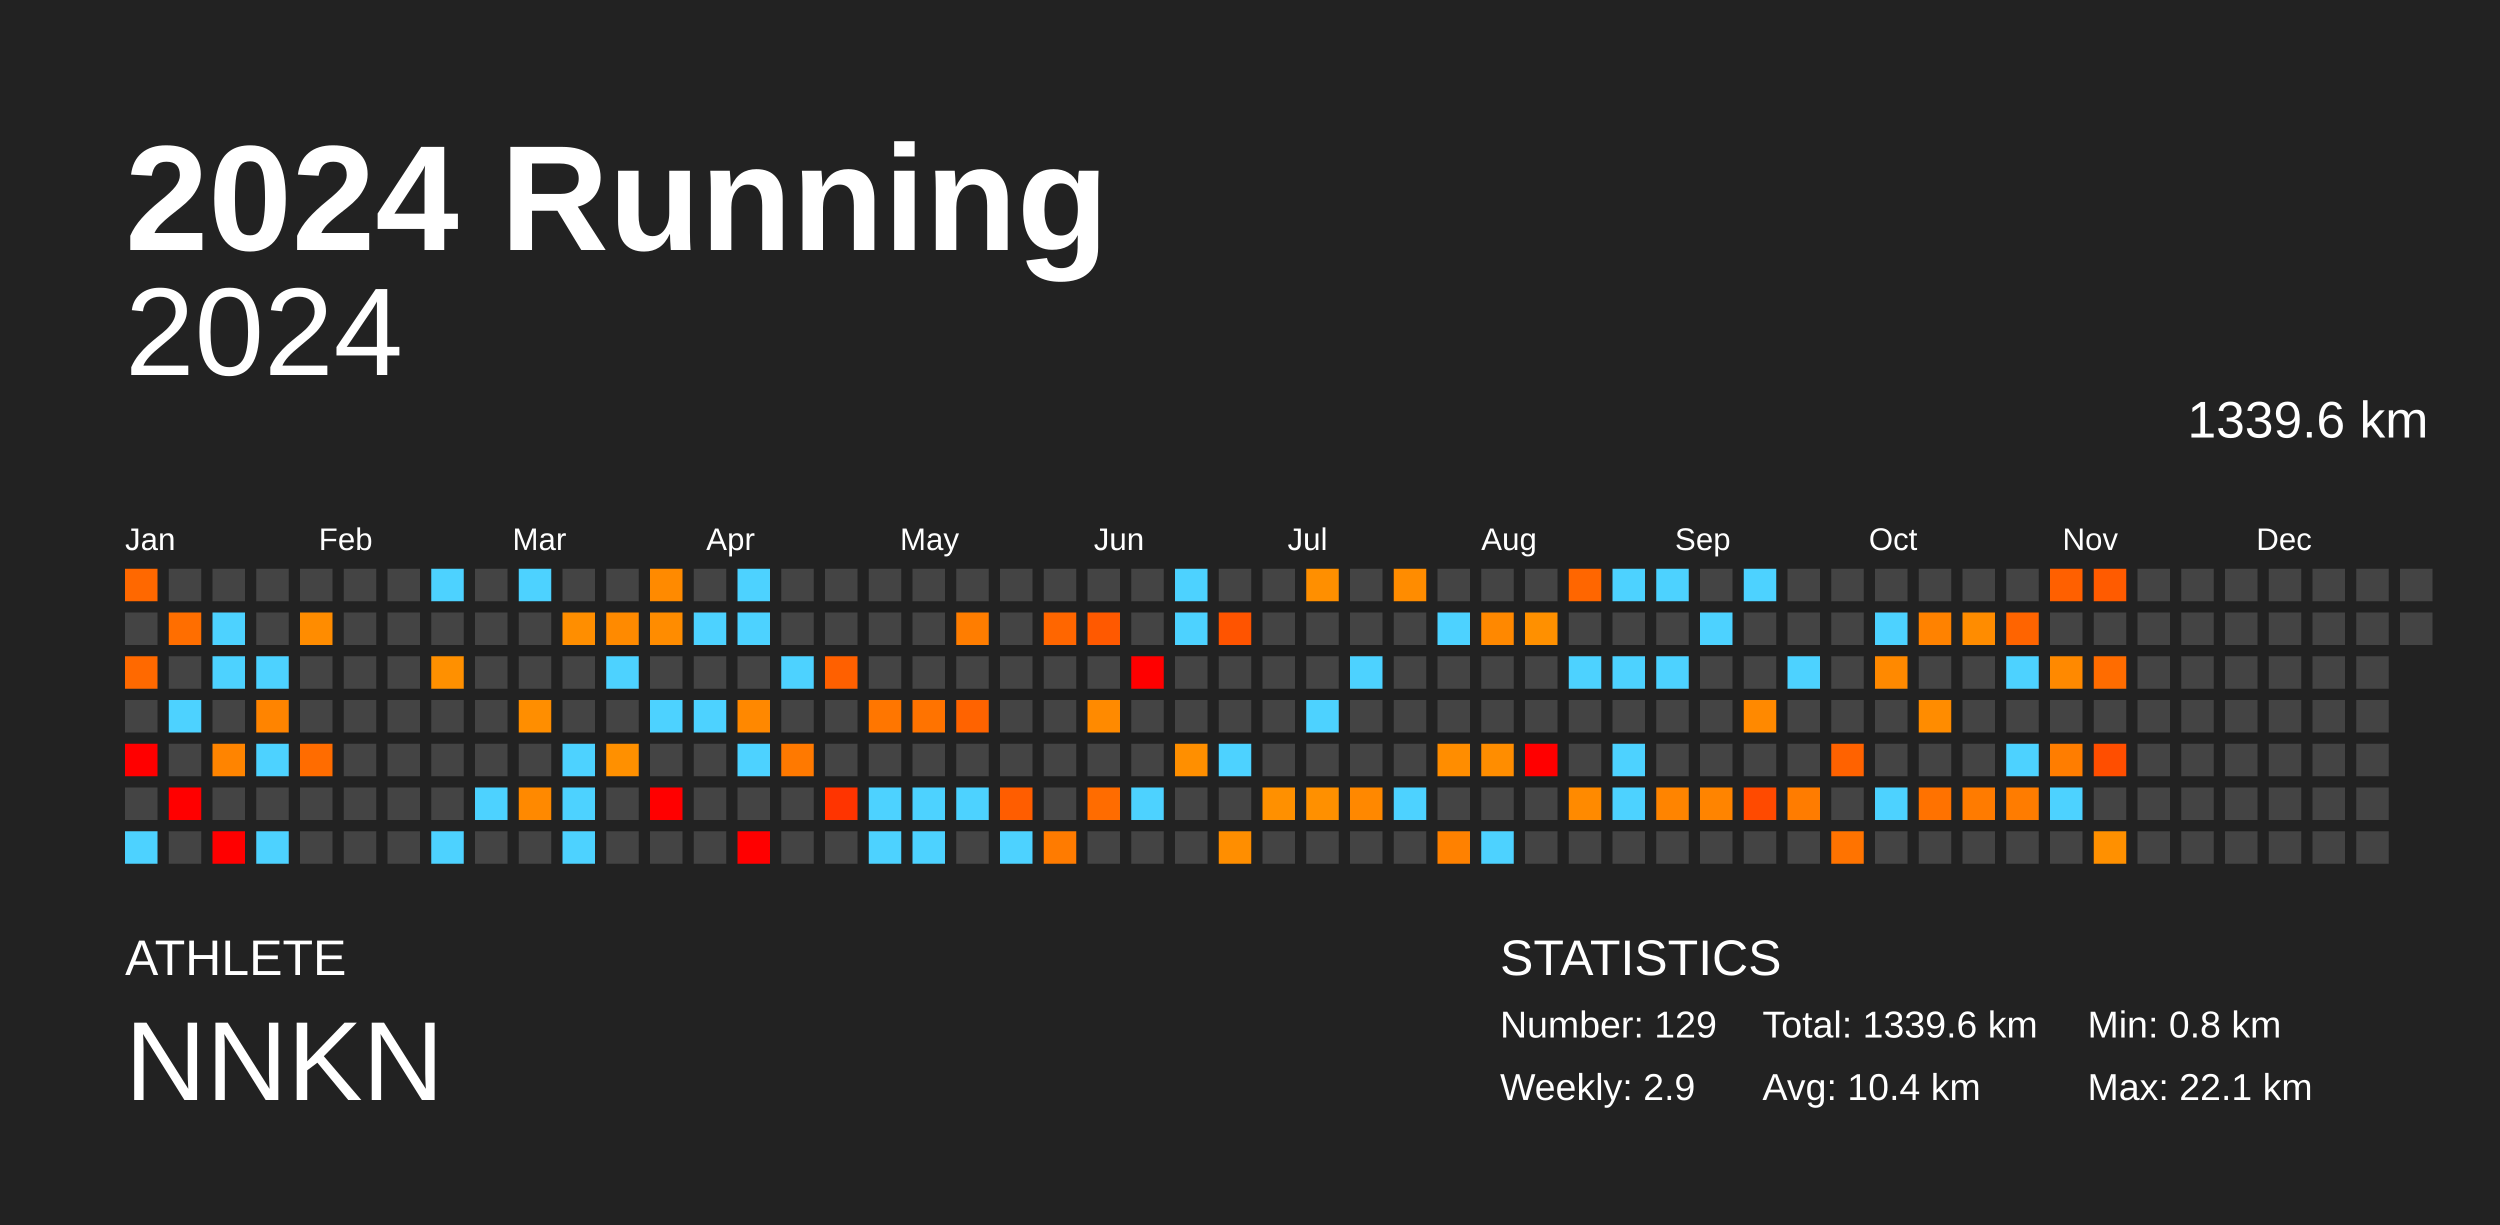
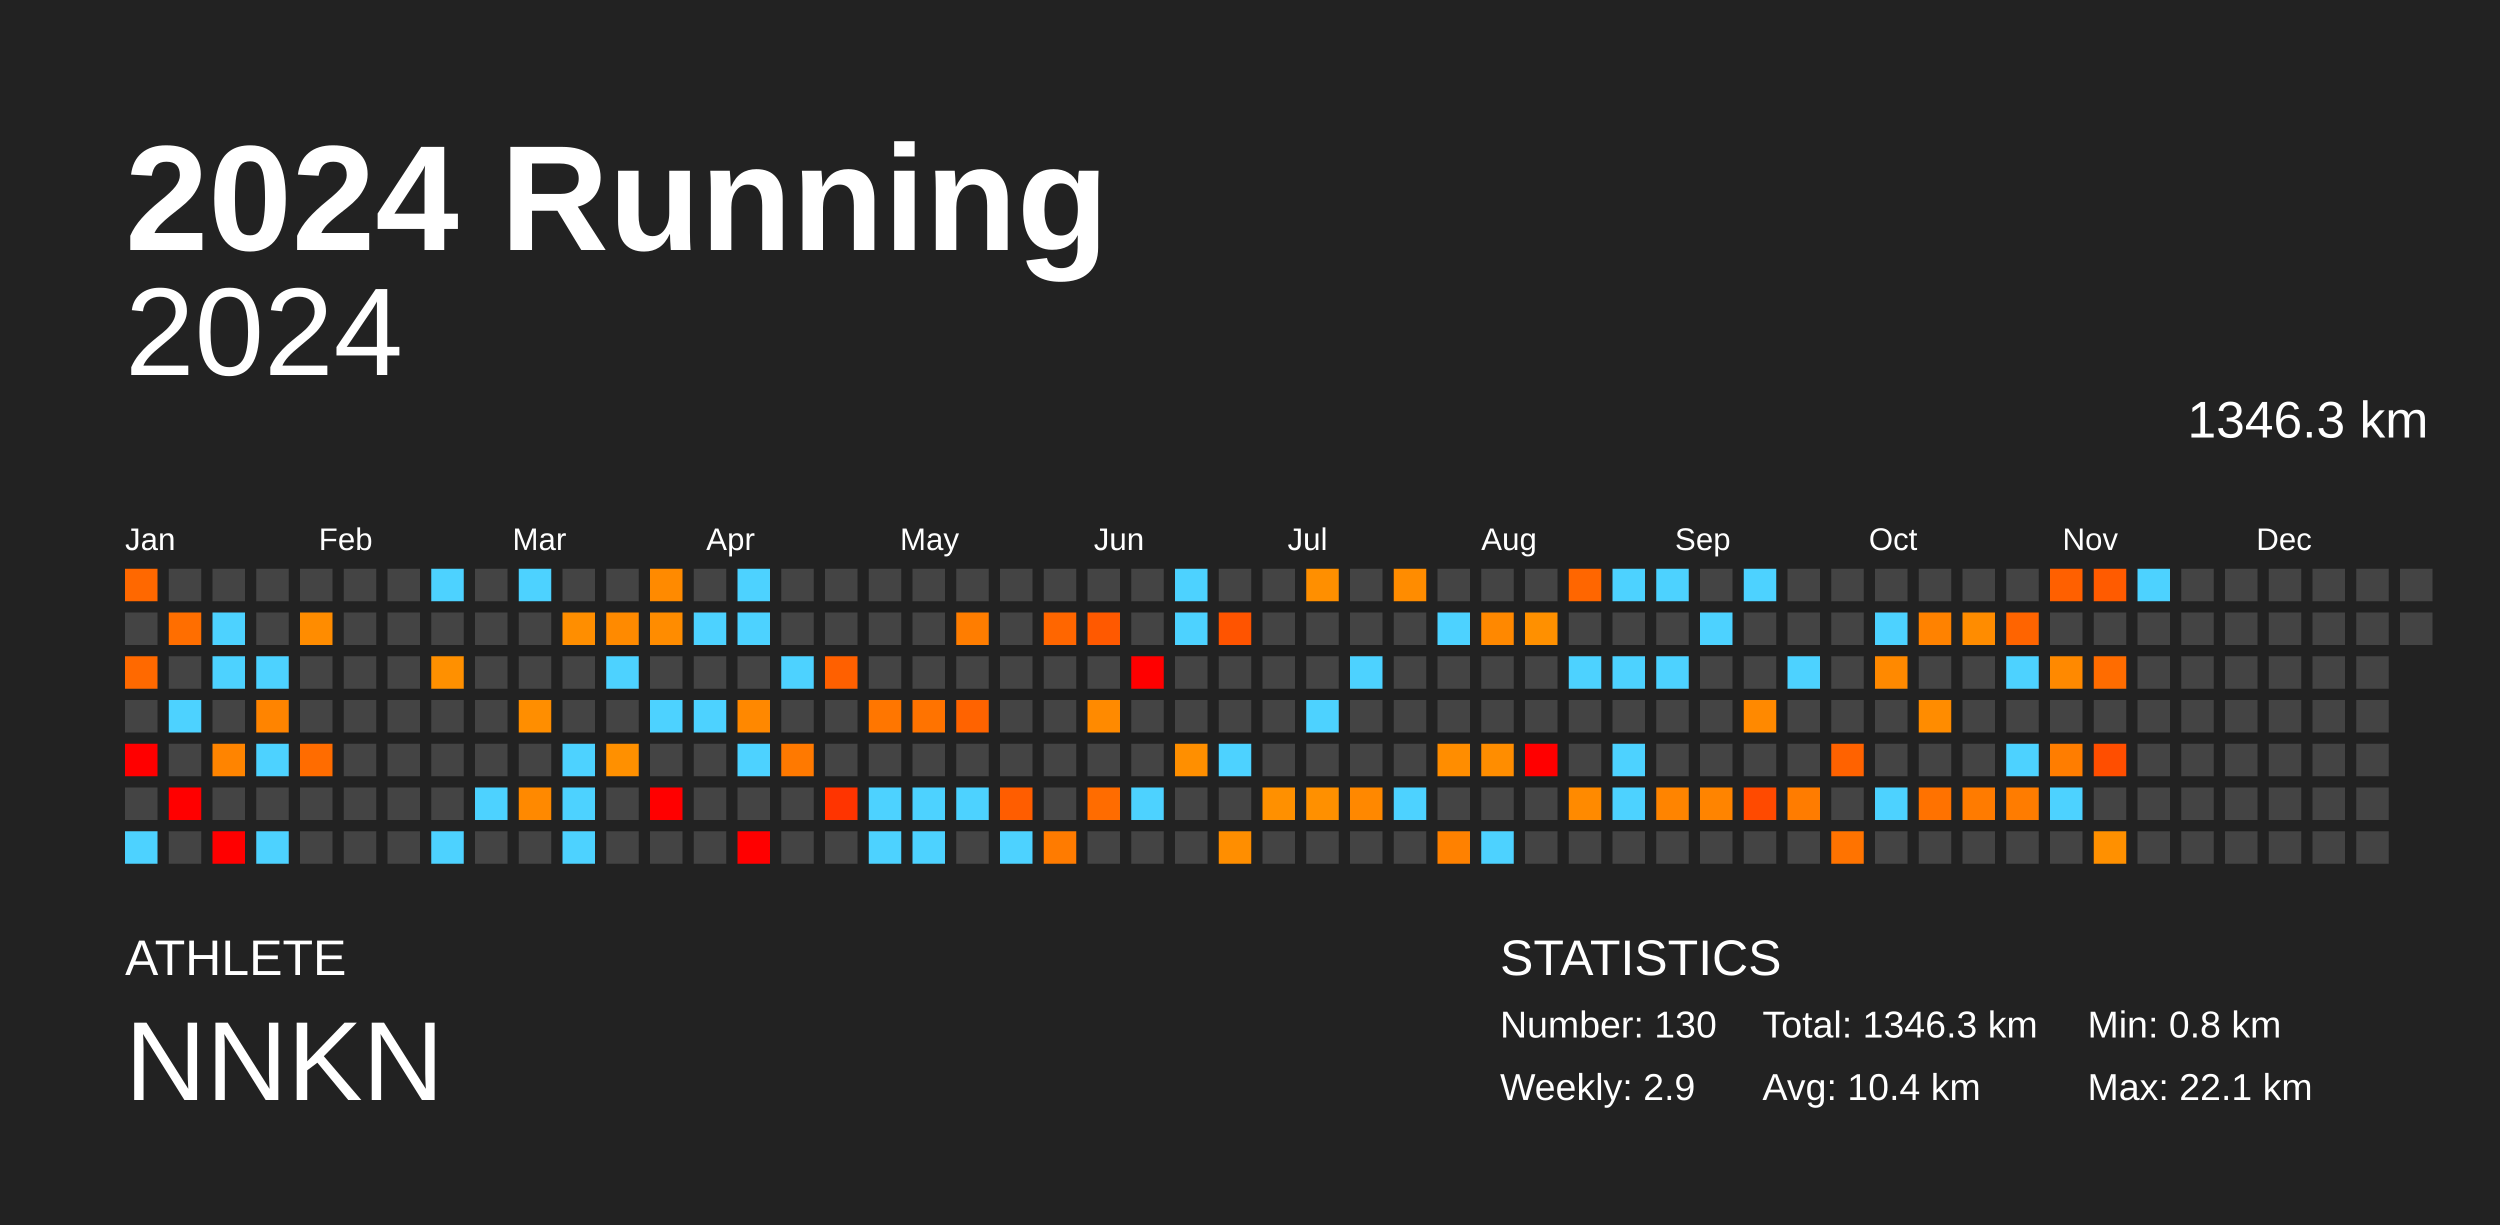
<svg xmlns="http://www.w3.org/2000/svg" baseProfile="full" height="98mm" version="1.1" viewBox="0,0,200,98" width="200mm">
  <defs />
  <rect fill="#222222" height="98" width="200" x="0" y="0" />
  <text fill="#FFFFFF" style="font-size:12px; font-family:Arial; font-weight:bold;" x="10" y="20">2024 Running</text>
  <text fill="#FFFFFF" style="font-size:4px; font-family:Arial" x="10" y="78">ATHLETE</text>
  <text fill="#FFFFFF" style="font-size:9px; font-family:Arial" x="10" y="88">NNKN</text>
  <text fill="#FFFFFF" style="font-size:4px; font-family:Arial" x="120" y="78">STATISTICS</text>
-   <text fill="#FFFFFF" style="font-size:3px; font-family:Arial" x="120" y="83">Number: 129</text>
+   <text fill="#FFFFFF" style="font-size:3px; font-family:Arial" x="120" y="83">Number: 130</text>
  <text fill="#FFFFFF" style="font-size:3px; font-family:Arial" x="120" y="88">Weekly: 2.9</text>
-   <text fill="#FFFFFF" style="font-size:3px; font-family:Arial" x="141" y="83">Total: 1339.6 km</text>
+   <text fill="#FFFFFF" style="font-size:3px; font-family:Arial" x="141" y="83">Total: 1346.3 km</text>
  <text fill="#FFFFFF" style="font-size:3px; font-family:Arial" x="141" y="88">Avg: 10.4 km</text>
  <text fill="#FFFFFF" style="font-size:3px; font-family:Arial" x="167" y="83">Min: 0.8 km</text>
  <text fill="#FFFFFF" style="font-size:3px; font-family:Arial" x="167" y="88">Max: 22.1 km</text>
  <text alignment-baseline="hanging" fill="#FFFFFF" style="font-size:10.0px; font-family:Arial;" x="10" y="30">2024</text>
-   <text alignment-baseline="hanging" fill="#FFFFFF" style="font-size:4.125px; font-family:Arial;" x="175" y="35">1339.6 km</text>
+   <text alignment-baseline="hanging" fill="#FFFFFF" style="font-size:4.125px; font-family:Arial;" x="175" y="35">1346.3 km</text>
  <text fill="#FFFFFF" style="font-size:2.5px; font-family:Arial" x="10.0" y="44">Jan</text>
  <text fill="#FFFFFF" style="font-size:2.5px; font-family:Arial" x="25.5" y="44">Feb</text>
  <text fill="#FFFFFF" style="font-size:2.5px; font-family:Arial" x="41.0" y="44">Mar</text>
  <text fill="#FFFFFF" style="font-size:2.5px; font-family:Arial" x="56.5" y="44">Apr</text>
  <text fill="#FFFFFF" style="font-size:2.5px; font-family:Arial" x="72.0" y="44">May</text>
  <text fill="#FFFFFF" style="font-size:2.5px; font-family:Arial" x="87.5" y="44">Jun</text>
  <text fill="#FFFFFF" style="font-size:2.5px; font-family:Arial" x="103.0" y="44">Jul</text>
  <text fill="#FFFFFF" style="font-size:2.5px; font-family:Arial" x="118.5" y="44">Aug</text>
  <text fill="#FFFFFF" style="font-size:2.5px; font-family:Arial" x="134.0" y="44">Sep</text>
  <text fill="#FFFFFF" style="font-size:2.5px; font-family:Arial" x="149.5" y="44">Oct</text>
  <text fill="#FFFFFF" style="font-size:2.5px; font-family:Arial" x="165.0" y="44">Nov</text>
  <text fill="#FFFFFF" style="font-size:2.5px; font-family:Arial" x="180.5" y="44">Dec</text>
  <rect fill="#ff6800" height="2.6" width="2.6" x="10.0" y="45.5" />
  <rect fill="#444444" height="2.6" width="2.6" x="10.0" y="49.0" />
  <rect fill="#ff6900" height="2.6" width="2.6" x="10.0" y="52.5" />
  <rect fill="#444444" height="2.6" width="2.6" x="10.0" y="56.0" />
  <rect fill="red" height="2.6" width="2.6" x="10.0" y="59.5" />
  <rect fill="#444444" height="2.6" width="2.6" x="10.0" y="63.0" />
  <rect fill="#4dd2ff" height="2.6" width="2.6" x="10.0" y="66.5" />
  <rect fill="#444444" height="2.6" width="2.6" x="13.5" y="45.5" />
  <rect fill="#ff6e00" height="2.6" width="2.6" x="13.5" y="49.0" />
  <rect fill="#444444" height="2.6" width="2.6" x="13.5" y="52.5" />
  <rect fill="#4dd2ff" height="2.6" width="2.6" x="13.5" y="56.0" />
  <rect fill="#444444" height="2.6" width="2.6" x="13.5" y="59.5" />
  <rect fill="red" height="2.6" width="2.6" x="13.5" y="63.0" />
  <rect fill="#444444" height="2.6" width="2.6" x="13.5" y="66.5" />
  <rect fill="#444444" height="2.6" width="2.6" x="17.0" y="45.5" />
  <rect fill="#4dd2ff" height="2.6" width="2.6" x="17.0" y="49.0" />
  <rect fill="#4dd2ff" height="2.6" width="2.6" x="17.0" y="52.5" />
  <rect fill="#444444" height="2.6" width="2.6" x="17.0" y="56.0" />
  <rect fill="#ff8400" height="2.6" width="2.6" x="17.0" y="59.5" />
  <rect fill="#444444" height="2.6" width="2.6" x="17.0" y="63.0" />
  <rect fill="red" height="2.6" width="2.6" x="17.0" y="66.5" />
  <rect fill="#444444" height="2.6" width="2.6" x="20.5" y="45.5" />
  <rect fill="#444444" height="2.6" width="2.6" x="20.5" y="49.0" />
  <rect fill="#4dd2ff" height="2.6" width="2.6" x="20.5" y="52.5" />
  <rect fill="#ff8400" height="2.6" width="2.6" x="20.5" y="56.0" />
  <rect fill="#4dd2ff" height="2.6" width="2.6" x="20.5" y="59.5" />
  <rect fill="#444444" height="2.6" width="2.6" x="20.5" y="63.0" />
  <rect fill="#4dd2ff" height="2.6" width="2.6" x="20.5" y="66.5" />
  <rect fill="#444444" height="2.6" width="2.6" x="24.0" y="45.5" />
  <rect fill="#ff8c00" height="2.6" width="2.6" x="24.0" y="49.0" />
  <rect fill="#444444" height="2.6" width="2.6" x="24.0" y="52.5" />
  <rect fill="#444444" height="2.6" width="2.6" x="24.0" y="56.0" />
  <rect fill="#ff6c00" height="2.6" width="2.6" x="24.0" y="59.5" />
  <rect fill="#444444" height="2.6" width="2.6" x="24.0" y="63.0" />
  <rect fill="#444444" height="2.6" width="2.6" x="24.0" y="66.5" />
  <rect fill="#444444" height="2.6" width="2.6" x="27.5" y="45.5" />
  <rect fill="#444444" height="2.6" width="2.6" x="27.5" y="49.0" />
  <rect fill="#444444" height="2.6" width="2.6" x="27.5" y="52.5" />
  <rect fill="#444444" height="2.6" width="2.6" x="27.5" y="56.0" />
  <rect fill="#444444" height="2.6" width="2.6" x="27.5" y="59.5" />
  <rect fill="#444444" height="2.6" width="2.6" x="27.5" y="63.0" />
  <rect fill="#444444" height="2.6" width="2.6" x="27.5" y="66.5" />
  <rect fill="#444444" height="2.6" width="2.6" x="31.0" y="45.5" />
  <rect fill="#444444" height="2.6" width="2.6" x="31.0" y="49.0" />
  <rect fill="#444444" height="2.6" width="2.6" x="31.0" y="52.5" />
  <rect fill="#444444" height="2.6" width="2.6" x="31.0" y="56.0" />
  <rect fill="#444444" height="2.6" width="2.6" x="31.0" y="59.5" />
  <rect fill="#444444" height="2.6" width="2.6" x="31.0" y="63.0" />
  <rect fill="#444444" height="2.6" width="2.6" x="31.0" y="66.5" />
  <rect fill="#4dd2ff" height="2.6" width="2.6" x="34.5" y="45.5" />
  <rect fill="#444444" height="2.6" width="2.6" x="34.5" y="49.0" />
  <rect fill="#ff9000" height="2.6" width="2.6" x="34.5" y="52.5" />
  <rect fill="#444444" height="2.6" width="2.6" x="34.5" y="56.0" />
  <rect fill="#444444" height="2.6" width="2.6" x="34.5" y="59.5" />
  <rect fill="#444444" height="2.6" width="2.6" x="34.5" y="63.0" />
  <rect fill="#4dd2ff" height="2.6" width="2.6" x="34.5" y="66.5" />
  <rect fill="#444444" height="2.6" width="2.6" x="38.0" y="45.5" />
  <rect fill="#444444" height="2.6" width="2.6" x="38.0" y="49.0" />
  <rect fill="#444444" height="2.6" width="2.6" x="38.0" y="52.5" />
  <rect fill="#444444" height="2.6" width="2.6" x="38.0" y="56.0" />
  <rect fill="#444444" height="2.6" width="2.6" x="38.0" y="59.5" />
  <rect fill="#4dd2ff" height="2.6" width="2.6" x="38.0" y="63.0" />
  <rect fill="#444444" height="2.6" width="2.6" x="38.0" y="66.5" />
  <rect fill="#4dd2ff" height="2.6" width="2.6" x="41.5" y="45.5" />
  <rect fill="#444444" height="2.6" width="2.6" x="41.5" y="49.0" />
  <rect fill="#444444" height="2.6" width="2.6" x="41.5" y="52.5" />
  <rect fill="#ff8e00" height="2.6" width="2.6" x="41.5" y="56.0" />
  <rect fill="#444444" height="2.6" width="2.6" x="41.5" y="59.5" />
  <rect fill="#ff8900" height="2.6" width="2.6" x="41.5" y="63.0" />
  <rect fill="#444444" height="2.6" width="2.6" x="41.5" y="66.5" />
  <rect fill="#444444" height="2.6" width="2.6" x="45.0" y="45.5" />
  <rect fill="#ff8e00" height="2.6" width="2.6" x="45.0" y="49.0" />
  <rect fill="#444444" height="2.6" width="2.6" x="45.0" y="52.5" />
  <rect fill="#444444" height="2.6" width="2.6" x="45.0" y="56.0" />
  <rect fill="#4dd2ff" height="2.6" width="2.6" x="45.0" y="59.5" />
  <rect fill="#4dd2ff" height="2.6" width="2.6" x="45.0" y="63.0" />
  <rect fill="#4dd2ff" height="2.6" width="2.6" x="45.0" y="66.5" />
  <rect fill="#444444" height="2.6" width="2.6" x="48.5" y="45.5" />
  <rect fill="#ff8a00" height="2.6" width="2.6" x="48.5" y="49.0" />
  <rect fill="#4dd2ff" height="2.6" width="2.6" x="48.5" y="52.5" />
  <rect fill="#444444" height="2.6" width="2.6" x="48.5" y="56.0" />
  <rect fill="#ff9000" height="2.6" width="2.6" x="48.5" y="59.5" />
  <rect fill="#444444" height="2.6" width="2.6" x="48.5" y="63.0" />
  <rect fill="#444444" height="2.6" width="2.6" x="48.5" y="66.5" />
  <rect fill="#ff8a00" height="2.6" width="2.6" x="52.0" y="45.5" />
  <rect fill="#ff8c00" height="2.6" width="2.6" x="52.0" y="49.0" />
  <rect fill="#444444" height="2.6" width="2.6" x="52.0" y="52.5" />
  <rect fill="#4dd2ff" height="2.6" width="2.6" x="52.0" y="56.0" />
  <rect fill="#444444" height="2.6" width="2.6" x="52.0" y="59.5" />
  <rect fill="red" height="2.6" width="2.6" x="52.0" y="63.0" />
  <rect fill="#444444" height="2.6" width="2.6" x="52.0" y="66.5" />
  <rect fill="#444444" height="2.6" width="2.6" x="55.5" y="45.5" />
  <rect fill="#4dd2ff" height="2.6" width="2.6" x="55.5" y="49.0" />
  <rect fill="#444444" height="2.6" width="2.6" x="55.5" y="52.5" />
  <rect fill="#4dd2ff" height="2.6" width="2.6" x="55.5" y="56.0" />
  <rect fill="#444444" height="2.6" width="2.6" x="55.5" y="59.5" />
  <rect fill="#444444" height="2.6" width="2.6" x="55.5" y="63.0" />
  <rect fill="#444444" height="2.6" width="2.6" x="55.5" y="66.5" />
  <rect fill="#4dd2ff" height="2.6" width="2.6" x="59.0" y="45.5" />
  <rect fill="#4dd2ff" height="2.6" width="2.6" x="59.0" y="49.0" />
  <rect fill="#444444" height="2.6" width="2.6" x="59.0" y="52.5" />
  <rect fill="#ff8800" height="2.6" width="2.6" x="59.0" y="56.0" />
  <rect fill="#4dd2ff" height="2.6" width="2.6" x="59.0" y="59.5" />
  <rect fill="#444444" height="2.6" width="2.6" x="59.0" y="63.0" />
  <rect fill="red" height="2.6" width="2.6" x="59.0" y="66.5" />
  <rect fill="#444444" height="2.6" width="2.6" x="62.5" y="45.5" />
  <rect fill="#444444" height="2.6" width="2.6" x="62.5" y="49.0" />
  <rect fill="#4dd2ff" height="2.6" width="2.6" x="62.5" y="52.5" />
  <rect fill="#444444" height="2.6" width="2.6" x="62.5" y="56.0" />
  <rect fill="#ff7900" height="2.6" width="2.6" x="62.5" y="59.5" />
  <rect fill="#444444" height="2.6" width="2.6" x="62.5" y="63.0" />
  <rect fill="#444444" height="2.6" width="2.6" x="62.5" y="66.5" />
  <rect fill="#444444" height="2.6" width="2.6" x="66.0" y="45.5" />
  <rect fill="#444444" height="2.6" width="2.6" x="66.0" y="49.0" />
  <rect fill="#ff6000" height="2.6" width="2.6" x="66.0" y="52.5" />
  <rect fill="#444444" height="2.6" width="2.6" x="66.0" y="56.0" />
  <rect fill="#444444" height="2.6" width="2.6" x="66.0" y="59.5" />
  <rect fill="#ff3400" height="2.6" width="2.6" x="66.0" y="63.0" />
  <rect fill="#444444" height="2.6" width="2.6" x="66.0" y="66.5" />
  <rect fill="#444444" height="2.6" width="2.6" x="69.5" y="45.5" />
  <rect fill="#444444" height="2.6" width="2.6" x="69.5" y="49.0" />
  <rect fill="#444444" height="2.6" width="2.6" x="69.5" y="52.5" />
  <rect fill="#ff7600" height="2.6" width="2.6" x="69.5" y="56.0" />
  <rect fill="#444444" height="2.6" width="2.6" x="69.5" y="59.5" />
  <rect fill="#4dd2ff" height="2.6" width="2.6" x="69.5" y="63.0" />
  <rect fill="#4dd2ff" height="2.6" width="2.6" x="69.5" y="66.5" />
  <rect fill="#444444" height="2.6" width="2.6" x="73.0" y="45.5" />
  <rect fill="#444444" height="2.6" width="2.6" x="73.0" y="49.0" />
  <rect fill="#444444" height="2.6" width="2.6" x="73.0" y="52.5" />
  <rect fill="#ff7300" height="2.6" width="2.6" x="73.0" y="56.0" />
  <rect fill="#444444" height="2.6" width="2.6" x="73.0" y="59.5" />
  <rect fill="#4dd2ff" height="2.6" width="2.6" x="73.0" y="63.0" />
  <rect fill="#4dd2ff" height="2.6" width="2.6" x="73.0" y="66.5" />
  <rect fill="#444444" height="2.6" width="2.6" x="76.5" y="45.5" />
  <rect fill="#ff7d00" height="2.6" width="2.6" x="76.5" y="49.0" />
  <rect fill="#444444" height="2.6" width="2.6" x="76.5" y="52.5" />
  <rect fill="#ff6300" height="2.6" width="2.6" x="76.5" y="56.0" />
  <rect fill="#444444" height="2.6" width="2.6" x="76.5" y="59.5" />
  <rect fill="#4dd2ff" height="2.6" width="2.6" x="76.5" y="63.0" />
  <rect fill="#444444" height="2.6" width="2.6" x="76.5" y="66.5" />
  <rect fill="#444444" height="2.6" width="2.6" x="80.0" y="45.5" />
  <rect fill="#444444" height="2.6" width="2.6" x="80.0" y="49.0" />
  <rect fill="#444444" height="2.6" width="2.6" x="80.0" y="52.5" />
  <rect fill="#444444" height="2.6" width="2.6" x="80.0" y="56.0" />
  <rect fill="#444444" height="2.6" width="2.6" x="80.0" y="59.5" />
  <rect fill="#ff5d00" height="2.6" width="2.6" x="80.0" y="63.0" />
  <rect fill="#4dd2ff" height="2.6" width="2.6" x="80.0" y="66.5" />
  <rect fill="#444444" height="2.6" width="2.6" x="83.5" y="45.5" />
  <rect fill="#ff6600" height="2.6" width="2.6" x="83.5" y="49.0" />
  <rect fill="#444444" height="2.6" width="2.6" x="83.5" y="52.5" />
  <rect fill="#444444" height="2.6" width="2.6" x="83.5" y="56.0" />
  <rect fill="#444444" height="2.6" width="2.6" x="83.5" y="59.5" />
  <rect fill="#444444" height="2.6" width="2.6" x="83.5" y="63.0" />
  <rect fill="#ff7b00" height="2.6" width="2.6" x="83.5" y="66.5" />
  <rect fill="#444444" height="2.6" width="2.6" x="87.0" y="45.5" />
  <rect fill="#ff5900" height="2.6" width="2.6" x="87.0" y="49.0" />
  <rect fill="#444444" height="2.6" width="2.6" x="87.0" y="52.5" />
  <rect fill="#ff8a00" height="2.6" width="2.6" x="87.0" y="56.0" />
  <rect fill="#444444" height="2.6" width="2.6" x="87.0" y="59.5" />
  <rect fill="#ff6c00" height="2.6" width="2.6" x="87.0" y="63.0" />
  <rect fill="#444444" height="2.6" width="2.6" x="87.0" y="66.5" />
  <rect fill="#444444" height="2.6" width="2.6" x="90.5" y="45.5" />
  <rect fill="#444444" height="2.6" width="2.6" x="90.5" y="49.0" />
  <rect fill="red" height="2.6" width="2.6" x="90.5" y="52.5" />
  <rect fill="#444444" height="2.6" width="2.6" x="90.5" y="56.0" />
  <rect fill="#444444" height="2.6" width="2.6" x="90.5" y="59.5" />
  <rect fill="#4dd2ff" height="2.6" width="2.6" x="90.5" y="63.0" />
  <rect fill="#444444" height="2.6" width="2.6" x="90.5" y="66.5" />
  <rect fill="#4dd2ff" height="2.6" width="2.6" x="94.0" y="45.5" />
  <rect fill="#4dd2ff" height="2.6" width="2.6" x="94.0" y="49.0" />
  <rect fill="#444444" height="2.6" width="2.6" x="94.0" y="52.5" />
  <rect fill="#444444" height="2.6" width="2.6" x="94.0" y="56.0" />
  <rect fill="#ff8f00" height="2.6" width="2.6" x="94.0" y="59.5" />
  <rect fill="#444444" height="2.6" width="2.6" x="94.0" y="63.0" />
  <rect fill="#444444" height="2.6" width="2.6" x="94.0" y="66.5" />
  <rect fill="#444444" height="2.6" width="2.6" x="97.5" y="45.5" />
  <rect fill="#ff5400" height="2.6" width="2.6" x="97.5" y="49.0" />
  <rect fill="#444444" height="2.6" width="2.6" x="97.5" y="52.5" />
  <rect fill="#444444" height="2.6" width="2.6" x="97.5" y="56.0" />
  <rect fill="#4dd2ff" height="2.6" width="2.6" x="97.5" y="59.5" />
  <rect fill="#444444" height="2.6" width="2.6" x="97.5" y="63.0" />
  <rect fill="#ff8e00" height="2.6" width="2.6" x="97.5" y="66.5" />
  <rect fill="#444444" height="2.6" width="2.6" x="101.0" y="45.5" />
  <rect fill="#444444" height="2.6" width="2.6" x="101.0" y="49.0" />
  <rect fill="#444444" height="2.6" width="2.6" x="101.0" y="52.5" />
  <rect fill="#444444" height="2.6" width="2.6" x="101.0" y="56.0" />
  <rect fill="#444444" height="2.6" width="2.6" x="101.0" y="59.5" />
  <rect fill="#ff9000" height="2.6" width="2.6" x="101.0" y="63.0" />
  <rect fill="#444444" height="2.6" width="2.6" x="101.0" y="66.5" />
  <rect fill="#ff8f00" height="2.6" width="2.6" x="104.5" y="45.5" />
  <rect fill="#444444" height="2.6" width="2.6" x="104.5" y="49.0" />
  <rect fill="#444444" height="2.6" width="2.6" x="104.5" y="52.5" />
  <rect fill="#4dd2ff" height="2.6" width="2.6" x="104.5" y="56.0" />
  <rect fill="#444444" height="2.6" width="2.6" x="104.5" y="59.5" />
  <rect fill="#ff9000" height="2.6" width="2.6" x="104.5" y="63.0" />
  <rect fill="#444444" height="2.6" width="2.6" x="104.5" y="66.5" />
  <rect fill="#444444" height="2.6" width="2.6" x="108.0" y="45.5" />
  <rect fill="#444444" height="2.6" width="2.6" x="108.0" y="49.0" />
  <rect fill="#4dd2ff" height="2.6" width="2.6" x="108.0" y="52.5" />
  <rect fill="#444444" height="2.6" width="2.6" x="108.0" y="56.0" />
  <rect fill="#444444" height="2.6" width="2.6" x="108.0" y="59.5" />
  <rect fill="#ff8800" height="2.6" width="2.6" x="108.0" y="63.0" />
  <rect fill="#444444" height="2.6" width="2.6" x="108.0" y="66.5" />
  <rect fill="#ff8c00" height="2.6" width="2.6" x="111.5" y="45.5" />
  <rect fill="#444444" height="2.6" width="2.6" x="111.5" y="49.0" />
  <rect fill="#444444" height="2.6" width="2.6" x="111.5" y="52.5" />
  <rect fill="#444444" height="2.6" width="2.6" x="111.5" y="56.0" />
  <rect fill="#444444" height="2.6" width="2.6" x="111.5" y="59.5" />
  <rect fill="#4dd2ff" height="2.6" width="2.6" x="111.5" y="63.0" />
  <rect fill="#444444" height="2.6" width="2.6" x="111.5" y="66.5" />
  <rect fill="#444444" height="2.6" width="2.6" x="115.0" y="45.5" />
  <rect fill="#4dd2ff" height="2.6" width="2.6" x="115.0" y="49.0" />
  <rect fill="#444444" height="2.6" width="2.6" x="115.0" y="52.5" />
  <rect fill="#444444" height="2.6" width="2.6" x="115.0" y="56.0" />
  <rect fill="#ff8d00" height="2.6" width="2.6" x="115.0" y="59.5" />
  <rect fill="#444444" height="2.6" width="2.6" x="115.0" y="63.0" />
  <rect fill="#ff8100" height="2.6" width="2.6" x="115.0" y="66.5" />
  <rect fill="#444444" height="2.6" width="2.6" x="118.5" y="45.5" />
  <rect fill="#ff8800" height="2.6" width="2.6" x="118.5" y="49.0" />
  <rect fill="#444444" height="2.6" width="2.6" x="118.5" y="52.5" />
  <rect fill="#444444" height="2.6" width="2.6" x="118.5" y="56.0" />
  <rect fill="#ff8d00" height="2.6" width="2.6" x="118.5" y="59.5" />
  <rect fill="#444444" height="2.6" width="2.6" x="118.5" y="63.0" />
  <rect fill="#4dd2ff" height="2.6" width="2.6" x="118.5" y="66.5" />
  <rect fill="#444444" height="2.6" width="2.6" x="122.0" y="45.5" />
  <rect fill="#ff9000" height="2.6" width="2.6" x="122.0" y="49.0" />
  <rect fill="#444444" height="2.6" width="2.6" x="122.0" y="52.5" />
  <rect fill="#444444" height="2.6" width="2.6" x="122.0" y="56.0" />
  <rect fill="red" height="2.6" width="2.6" x="122.0" y="59.5" />
  <rect fill="#444444" height="2.6" width="2.6" x="122.0" y="63.0" />
  <rect fill="#444444" height="2.6" width="2.6" x="122.0" y="66.5" />
  <rect fill="#ff6600" height="2.6" width="2.6" x="125.5" y="45.5" />
  <rect fill="#444444" height="2.6" width="2.6" x="125.5" y="49.0" />
  <rect fill="#4dd2ff" height="2.6" width="2.6" x="125.5" y="52.5" />
  <rect fill="#444444" height="2.6" width="2.6" x="125.5" y="56.0" />
  <rect fill="#444444" height="2.6" width="2.6" x="125.5" y="59.5" />
  <rect fill="#ff8a00" height="2.6" width="2.6" x="125.5" y="63.0" />
  <rect fill="#444444" height="2.6" width="2.6" x="125.5" y="66.5" />
  <rect fill="#4dd2ff" height="2.6" width="2.6" x="129.0" y="45.5" />
  <rect fill="#444444" height="2.6" width="2.6" x="129.0" y="49.0" />
  <rect fill="#4dd2ff" height="2.6" width="2.6" x="129.0" y="52.5" />
  <rect fill="#444444" height="2.6" width="2.6" x="129.0" y="56.0" />
  <rect fill="#4dd2ff" height="2.6" width="2.6" x="129.0" y="59.5" />
  <rect fill="#4dd2ff" height="2.6" width="2.6" x="129.0" y="63.0" />
  <rect fill="#444444" height="2.6" width="2.6" x="129.0" y="66.5" />
  <rect fill="#4dd2ff" height="2.6" width="2.6" x="132.5" y="45.5" />
  <rect fill="#444444" height="2.6" width="2.6" x="132.5" y="49.0" />
  <rect fill="#4dd2ff" height="2.6" width="2.6" x="132.5" y="52.5" />
  <rect fill="#444444" height="2.6" width="2.6" x="132.5" y="56.0" />
  <rect fill="#444444" height="2.6" width="2.6" x="132.5" y="59.5" />
  <rect fill="#ff8400" height="2.6" width="2.6" x="132.5" y="63.0" />
  <rect fill="#444444" height="2.6" width="2.6" x="132.5" y="66.5" />
  <rect fill="#444444" height="2.6" width="2.6" x="136.0" y="45.5" />
  <rect fill="#4dd2ff" height="2.6" width="2.6" x="136.0" y="49.0" />
  <rect fill="#444444" height="2.6" width="2.6" x="136.0" y="52.5" />
  <rect fill="#444444" height="2.6" width="2.6" x="136.0" y="56.0" />
  <rect fill="#444444" height="2.6" width="2.6" x="136.0" y="59.5" />
  <rect fill="#ff8400" height="2.6" width="2.6" x="136.0" y="63.0" />
  <rect fill="#444444" height="2.6" width="2.6" x="136.0" y="66.5" />
  <rect fill="#4dd2ff" height="2.6" width="2.6" x="139.5" y="45.5" />
  <rect fill="#444444" height="2.6" width="2.6" x="139.5" y="49.0" />
  <rect fill="#444444" height="2.6" width="2.6" x="139.5" y="52.5" />
  <rect fill="#ff8900" height="2.6" width="2.6" x="139.5" y="56.0" />
  <rect fill="#444444" height="2.6" width="2.6" x="139.5" y="59.5" />
  <rect fill="#ff4a00" height="2.6" width="2.6" x="139.5" y="63.0" />
  <rect fill="#444444" height="2.6" width="2.6" x="139.5" y="66.5" />
  <rect fill="#444444" height="2.6" width="2.6" x="143.0" y="45.5" />
  <rect fill="#444444" height="2.6" width="2.6" x="143.0" y="49.0" />
  <rect fill="#4dd2ff" height="2.6" width="2.6" x="143.0" y="52.5" />
  <rect fill="#444444" height="2.6" width="2.6" x="143.0" y="56.0" />
  <rect fill="#444444" height="2.6" width="2.6" x="143.0" y="59.5" />
  <rect fill="#ff7c00" height="2.6" width="2.6" x="143.0" y="63.0" />
  <rect fill="#444444" height="2.6" width="2.6" x="143.0" y="66.5" />
  <rect fill="#444444" height="2.6" width="2.6" x="146.5" y="45.5" />
  <rect fill="#444444" height="2.6" width="2.6" x="146.5" y="49.0" />
  <rect fill="#444444" height="2.6" width="2.6" x="146.5" y="52.5" />
  <rect fill="#444444" height="2.6" width="2.6" x="146.5" y="56.0" />
  <rect fill="#ff6200" height="2.6" width="2.6" x="146.5" y="59.5" />
  <rect fill="#444444" height="2.6" width="2.6" x="146.5" y="63.0" />
  <rect fill="#ff7300" height="2.6" width="2.6" x="146.5" y="66.5" />
  <rect fill="#444444" height="2.6" width="2.6" x="150.0" y="45.5" />
  <rect fill="#4dd2ff" height="2.6" width="2.6" x="150.0" y="49.0" />
  <rect fill="#ff8900" height="2.6" width="2.6" x="150.0" y="52.5" />
  <rect fill="#444444" height="2.6" width="2.6" x="150.0" y="56.0" />
  <rect fill="#444444" height="2.6" width="2.6" x="150.0" y="59.5" />
  <rect fill="#4dd2ff" height="2.6" width="2.6" x="150.0" y="63.0" />
  <rect fill="#444444" height="2.6" width="2.6" x="150.0" y="66.5" />
  <rect fill="#444444" height="2.6" width="2.6" x="153.5" y="45.5" />
  <rect fill="#ff8200" height="2.6" width="2.6" x="153.5" y="49.0" />
  <rect fill="#444444" height="2.6" width="2.6" x="153.5" y="52.5" />
  <rect fill="#ff8c00" height="2.6" width="2.6" x="153.5" y="56.0" />
  <rect fill="#444444" height="2.6" width="2.6" x="153.5" y="59.5" />
  <rect fill="#ff7200" height="2.6" width="2.6" x="153.5" y="63.0" />
  <rect fill="#444444" height="2.6" width="2.6" x="153.5" y="66.5" />
  <rect fill="#444444" height="2.6" width="2.6" x="157.0" y="45.5" />
  <rect fill="#ff8c00" height="2.6" width="2.6" x="157.0" y="49.0" />
  <rect fill="#444444" height="2.6" width="2.6" x="157.0" y="52.5" />
  <rect fill="#444444" height="2.6" width="2.6" x="157.0" y="56.0" />
  <rect fill="#444444" height="2.6" width="2.6" x="157.0" y="59.5" />
  <rect fill="#ff7b00" height="2.6" width="2.6" x="157.0" y="63.0" />
  <rect fill="#444444" height="2.6" width="2.6" x="157.0" y="66.5" />
  <rect fill="#444444" height="2.6" width="2.6" x="160.5" y="45.5" />
  <rect fill="#ff6400" height="2.6" width="2.6" x="160.5" y="49.0" />
  <rect fill="#4dd2ff" height="2.6" width="2.6" x="160.5" y="52.5" />
  <rect fill="#444444" height="2.6" width="2.6" x="160.5" y="56.0" />
  <rect fill="#4dd2ff" height="2.6" width="2.6" x="160.5" y="59.5" />
  <rect fill="#ff7c00" height="2.6" width="2.6" x="160.5" y="63.0" />
  <rect fill="#444444" height="2.6" width="2.6" x="160.5" y="66.5" />
  <rect fill="#ff6000" height="2.6" width="2.6" x="164.0" y="45.5" />
  <rect fill="#444444" height="2.6" width="2.6" x="164.0" y="49.0" />
  <rect fill="#ff8900" height="2.6" width="2.6" x="164.0" y="52.5" />
  <rect fill="#444444" height="2.6" width="2.6" x="164.0" y="56.0" />
  <rect fill="#ff7d00" height="2.6" width="2.6" x="164.0" y="59.5" />
  <rect fill="#4dd2ff" height="2.6" width="2.6" x="164.0" y="63.0" />
  <rect fill="#444444" height="2.6" width="2.6" x="164.0" y="66.5" />
  <rect fill="#ff5b00" height="2.6" width="2.6" x="167.5" y="45.5" />
  <rect fill="#444444" height="2.6" width="2.6" x="167.5" y="49.0" />
  <rect fill="#ff6c00" height="2.6" width="2.6" x="167.5" y="52.5" />
  <rect fill="#444444" height="2.6" width="2.6" x="167.5" y="56.0" />
  <rect fill="#ff4e00" height="2.6" width="2.6" x="167.5" y="59.5" />
  <rect fill="#444444" height="2.6" width="2.6" x="167.5" y="63.0" />
  <rect fill="#ff9000" height="2.6" width="2.6" x="167.5" y="66.5" />
-   <rect fill="#444444" height="2.6" width="2.6" x="171.0" y="45.5" />
+   <rect fill="#4dd2ff" height="2.6" width="2.6" x="171.0" y="45.5" />
  <rect fill="#444444" height="2.6" width="2.6" x="171.0" y="49.0" />
  <rect fill="#444444" height="2.6" width="2.6" x="171.0" y="52.5" />
  <rect fill="#444444" height="2.6" width="2.6" x="171.0" y="56.0" />
  <rect fill="#444444" height="2.6" width="2.6" x="171.0" y="59.5" />
  <rect fill="#444444" height="2.6" width="2.6" x="171.0" y="63.0" />
  <rect fill="#444444" height="2.6" width="2.6" x="171.0" y="66.5" />
  <rect fill="#444444" height="2.6" width="2.6" x="174.5" y="45.5" />
  <rect fill="#444444" height="2.6" width="2.6" x="174.5" y="49.0" />
  <rect fill="#444444" height="2.6" width="2.6" x="174.5" y="52.5" />
  <rect fill="#444444" height="2.6" width="2.6" x="174.5" y="56.0" />
  <rect fill="#444444" height="2.6" width="2.6" x="174.5" y="59.5" />
  <rect fill="#444444" height="2.6" width="2.6" x="174.5" y="63.0" />
  <rect fill="#444444" height="2.6" width="2.6" x="174.5" y="66.5" />
  <rect fill="#444444" height="2.6" width="2.6" x="178.0" y="45.5" />
  <rect fill="#444444" height="2.6" width="2.6" x="178.0" y="49.0" />
  <rect fill="#444444" height="2.6" width="2.6" x="178.0" y="52.5" />
  <rect fill="#444444" height="2.6" width="2.6" x="178.0" y="56.0" />
  <rect fill="#444444" height="2.6" width="2.6" x="178.0" y="59.5" />
  <rect fill="#444444" height="2.6" width="2.6" x="178.0" y="63.0" />
  <rect fill="#444444" height="2.6" width="2.6" x="178.0" y="66.5" />
  <rect fill="#444444" height="2.6" width="2.6" x="181.5" y="45.5" />
  <rect fill="#444444" height="2.6" width="2.6" x="181.5" y="49.0" />
  <rect fill="#444444" height="2.6" width="2.6" x="181.5" y="52.5" />
  <rect fill="#444444" height="2.6" width="2.6" x="181.5" y="56.0" />
  <rect fill="#444444" height="2.6" width="2.6" x="181.5" y="59.5" />
  <rect fill="#444444" height="2.6" width="2.6" x="181.5" y="63.0" />
  <rect fill="#444444" height="2.6" width="2.6" x="181.5" y="66.5" />
  <rect fill="#444444" height="2.6" width="2.6" x="185.0" y="45.5" />
  <rect fill="#444444" height="2.6" width="2.6" x="185.0" y="49.0" />
  <rect fill="#444444" height="2.6" width="2.6" x="185.0" y="52.5" />
  <rect fill="#444444" height="2.6" width="2.6" x="185.0" y="56.0" />
  <rect fill="#444444" height="2.6" width="2.6" x="185.0" y="59.5" />
  <rect fill="#444444" height="2.6" width="2.6" x="185.0" y="63.0" />
  <rect fill="#444444" height="2.6" width="2.6" x="185.0" y="66.5" />
  <rect fill="#444444" height="2.6" width="2.6" x="188.5" y="45.5" />
  <rect fill="#444444" height="2.6" width="2.6" x="188.5" y="49.0" />
  <rect fill="#444444" height="2.6" width="2.6" x="188.5" y="52.5" />
  <rect fill="#444444" height="2.6" width="2.6" x="188.5" y="56.0" />
  <rect fill="#444444" height="2.6" width="2.6" x="188.5" y="59.5" />
  <rect fill="#444444" height="2.6" width="2.6" x="188.5" y="63.0" />
  <rect fill="#444444" height="2.6" width="2.6" x="188.5" y="66.5" />
  <rect fill="#444444" height="2.6" width="2.6" x="192.0" y="45.5" />
  <rect fill="#444444" height="2.6" width="2.6" x="192.0" y="49.0" />
</svg>
